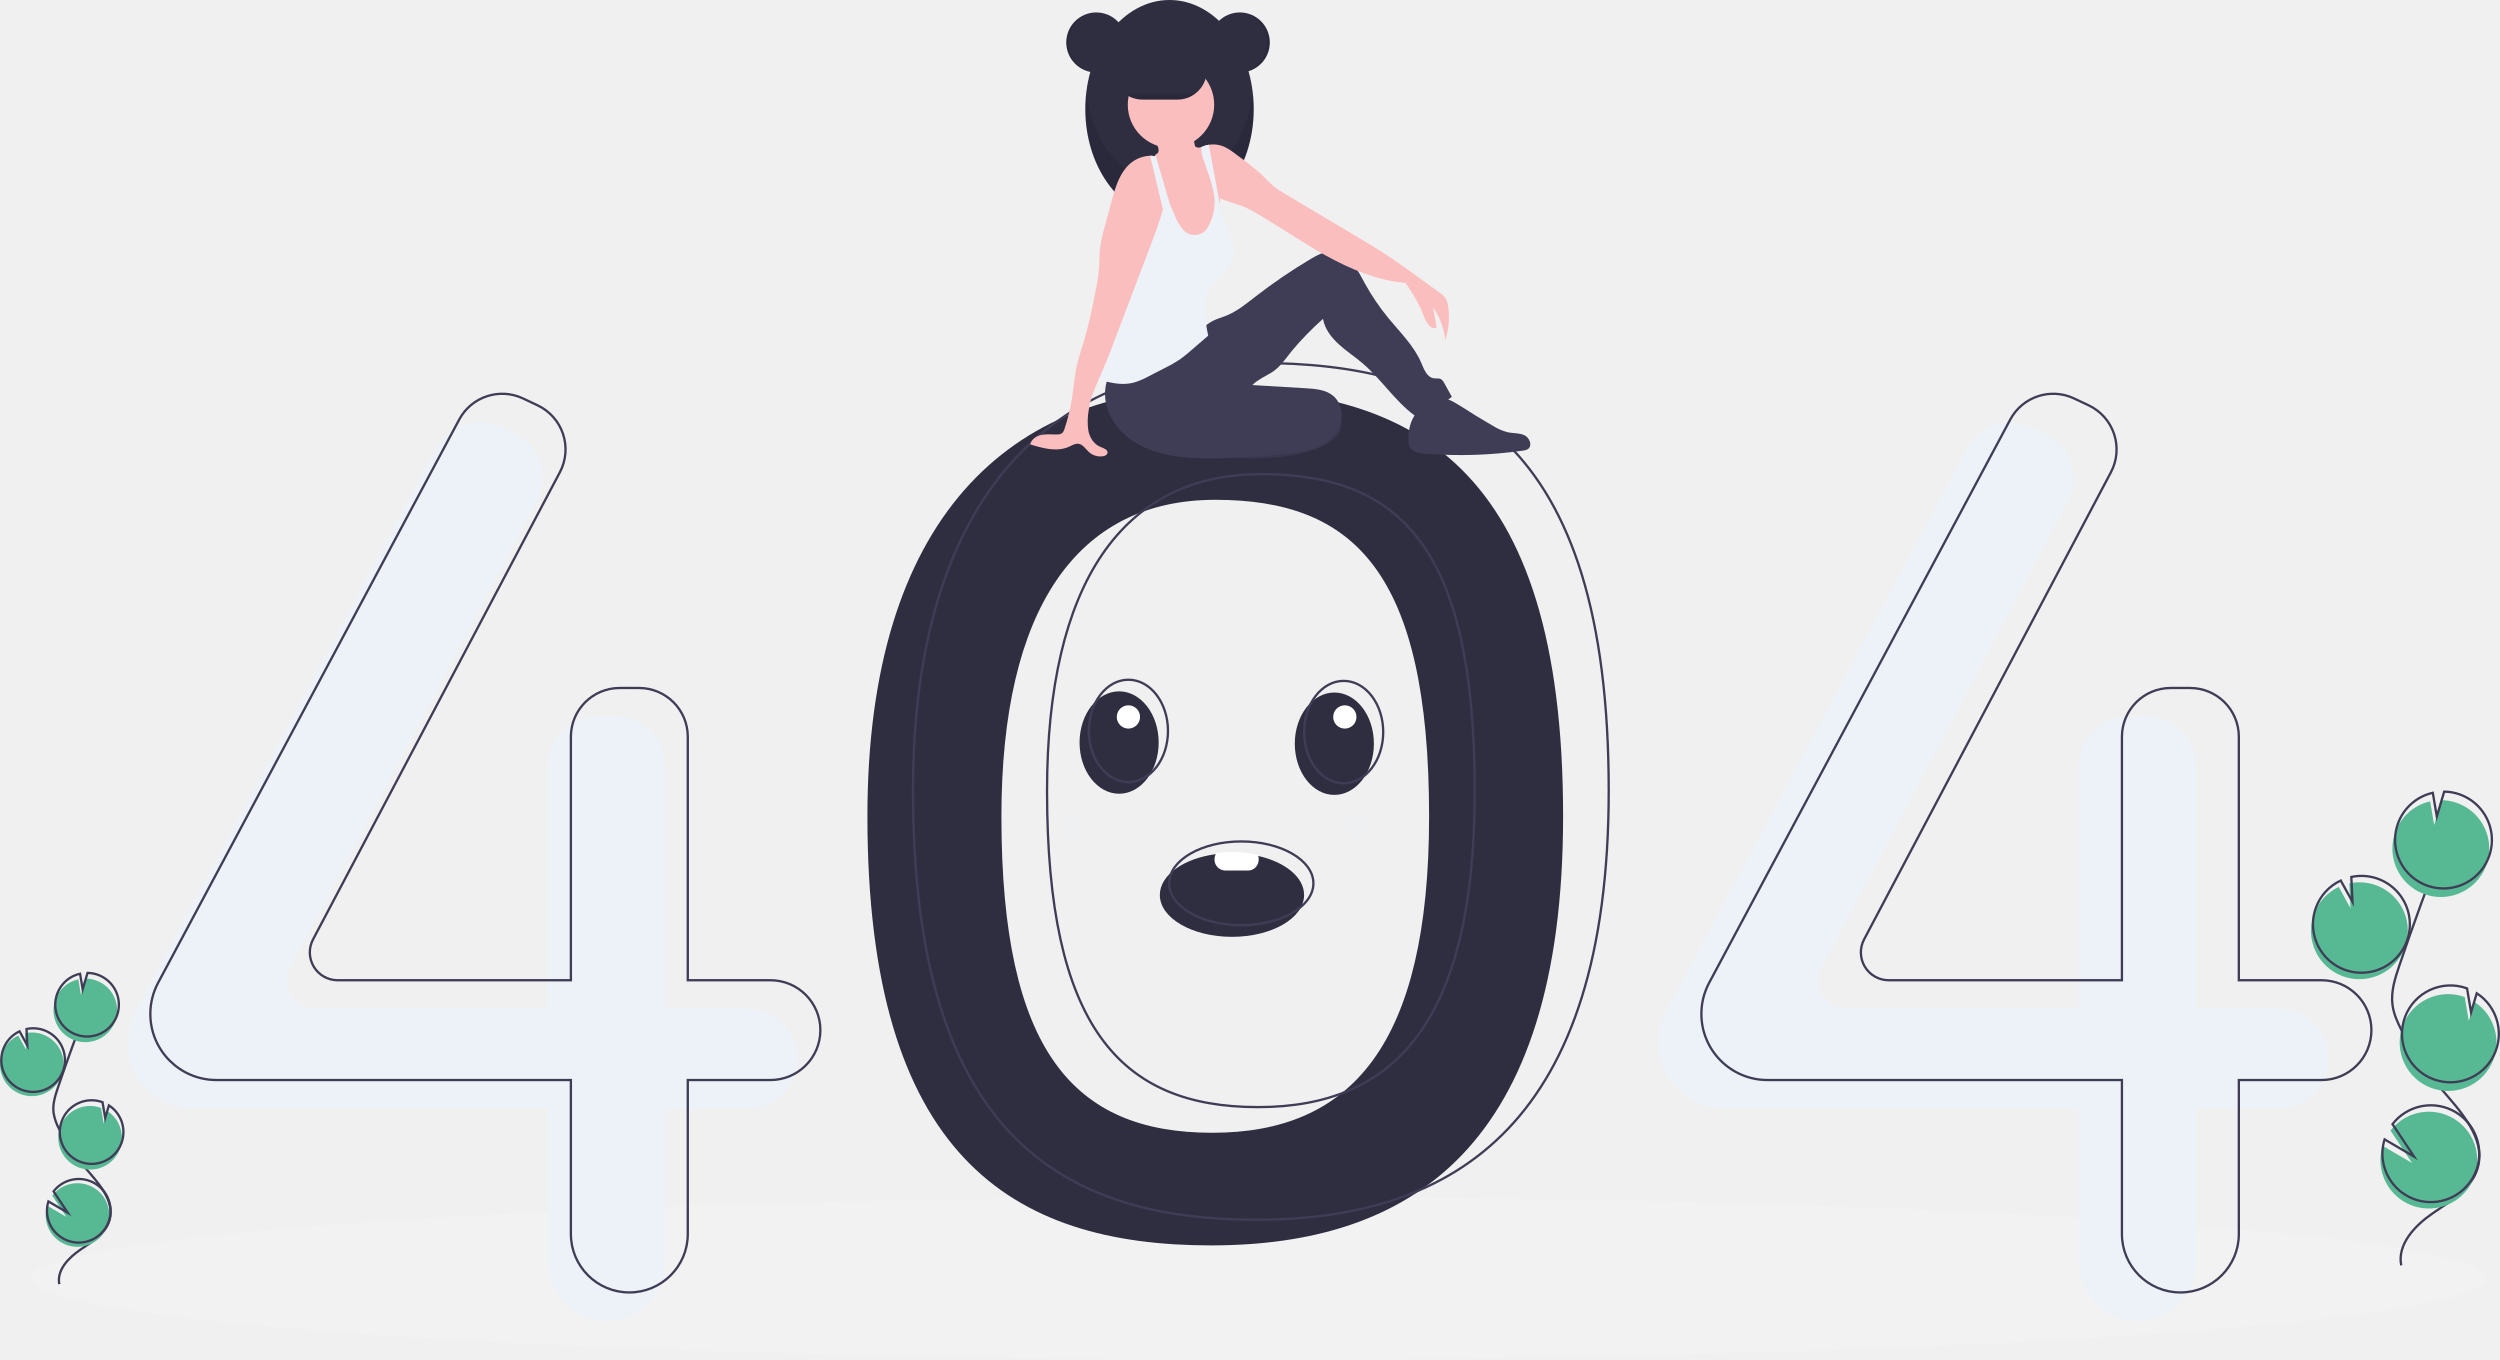
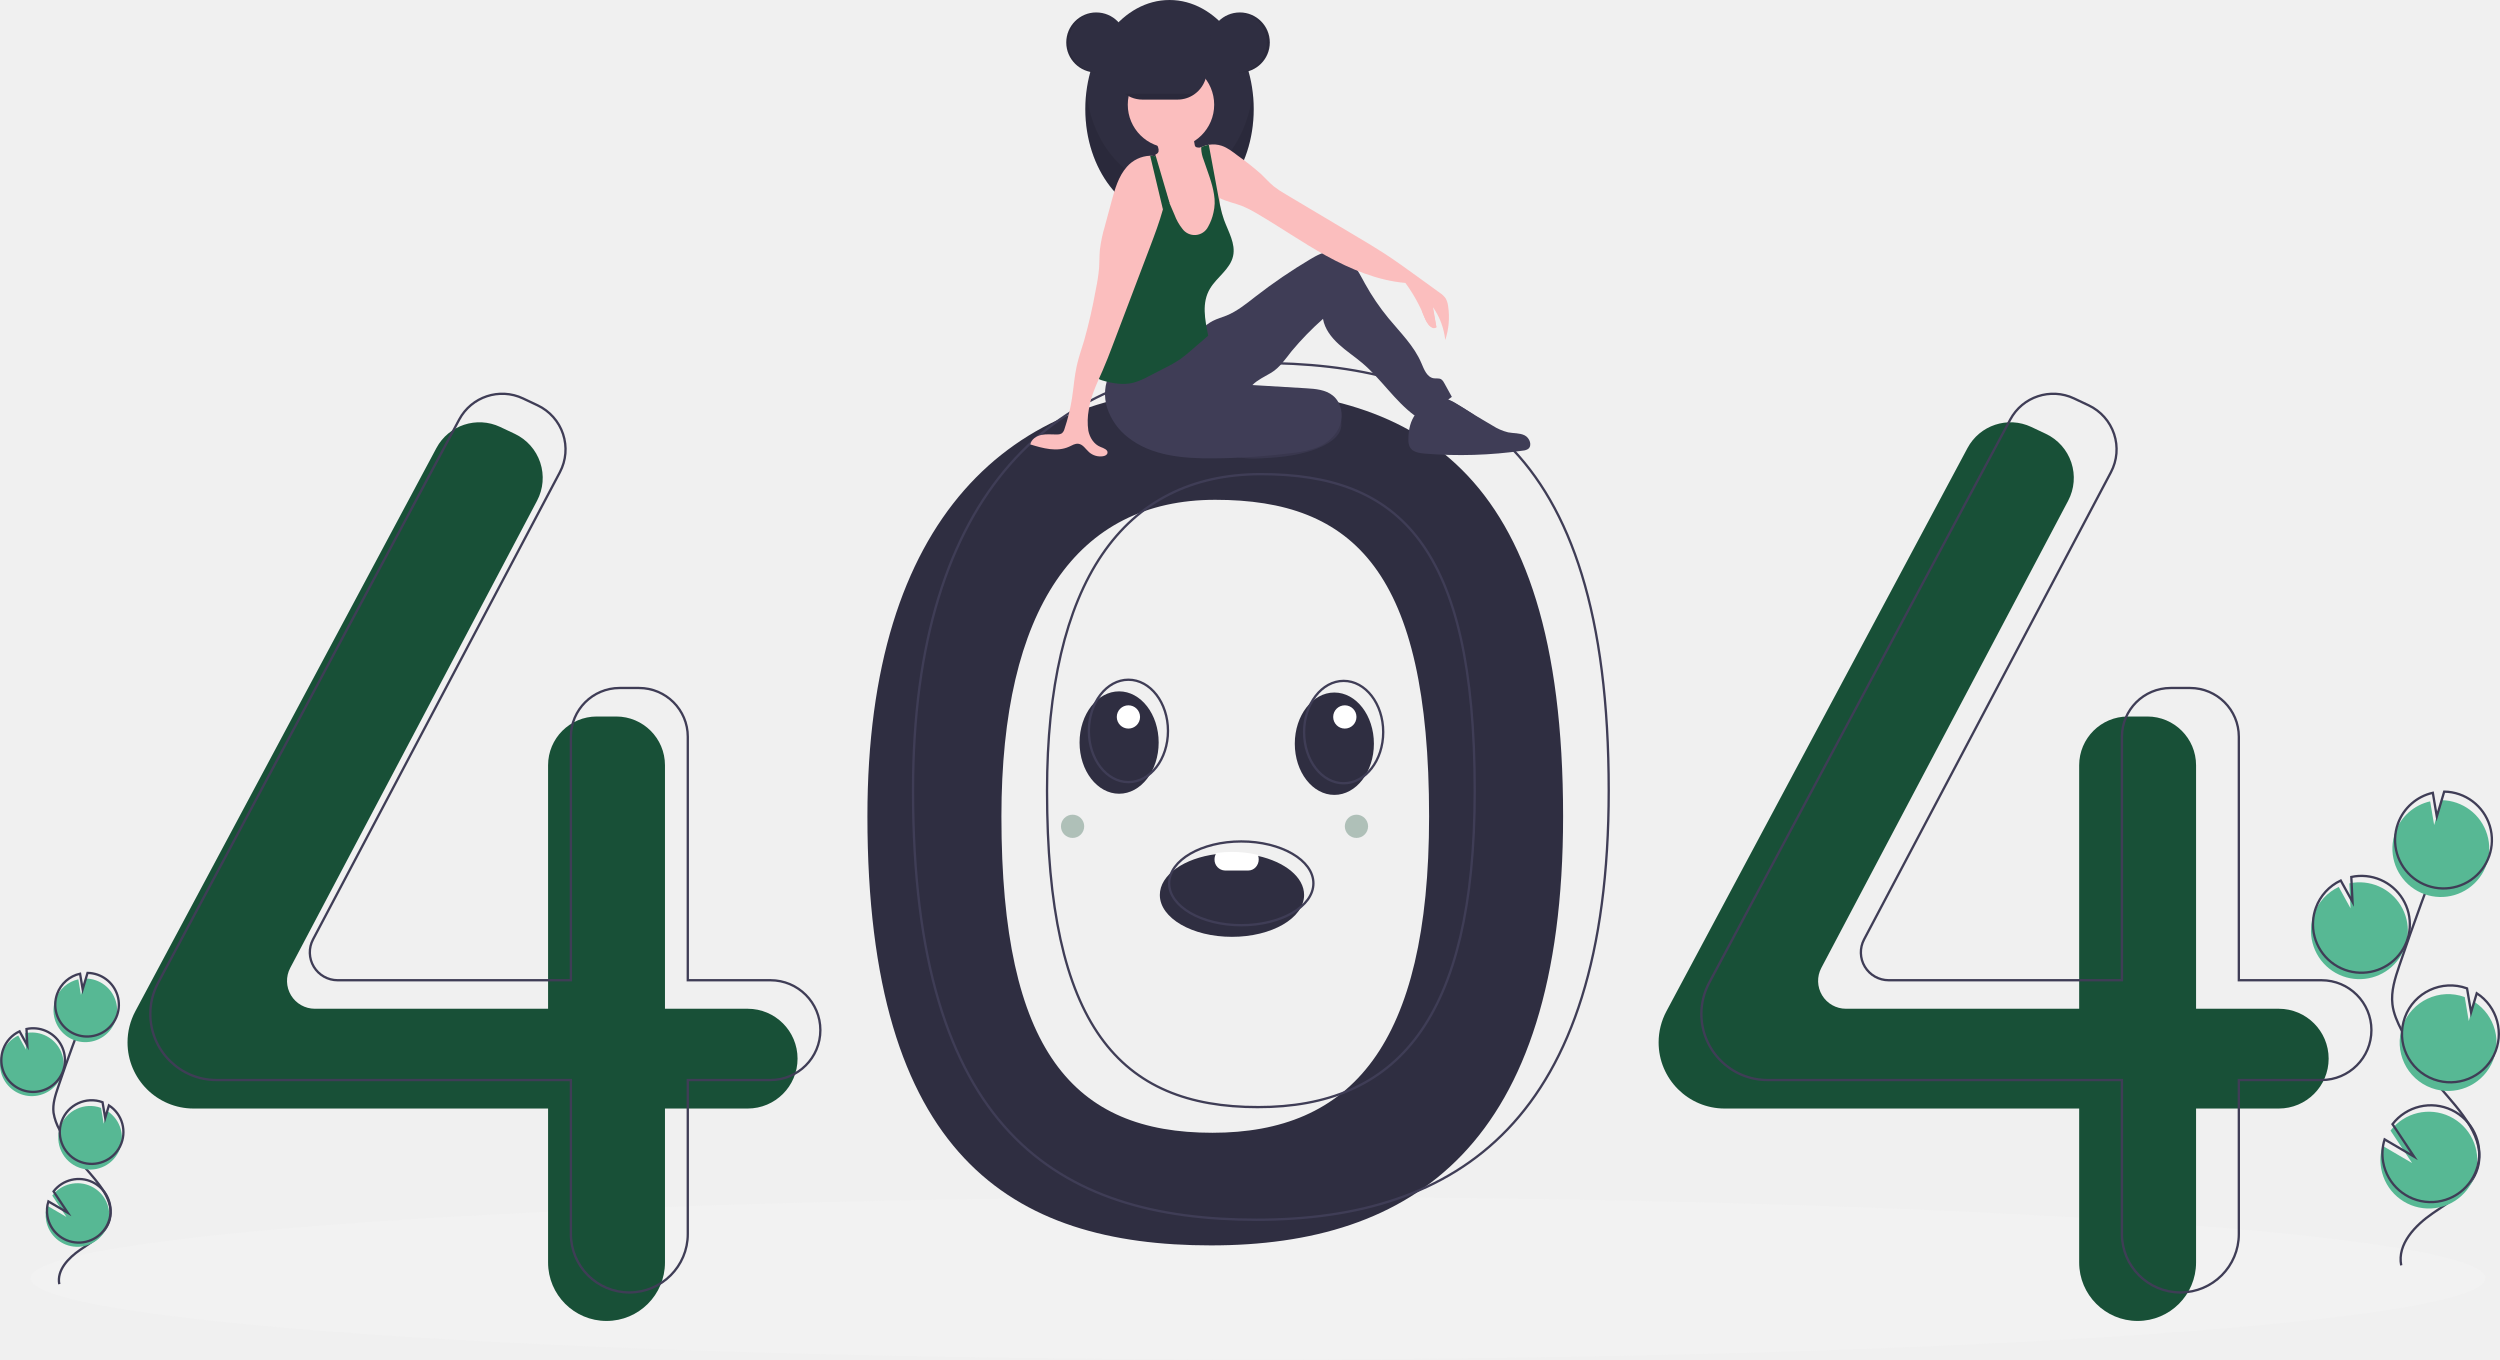
<svg xmlns="http://www.w3.org/2000/svg" id="fd59ce54-f850-4dfc-bc34-dd7d379d600e" data-name="Layer 1" width="1074.392" height="584.231" viewBox="0 0 1074.392 584.231">
  <ellipse cx="540.643" cy="549.309" rx="527.5" ry="34.922" fill="#f2f2f2" />
  <path d="M583.48,324.894c-85.944,0-147.651,55.139-147.651,183.798,0,145.813,61.707,184.411,147.651,184.411s151.327-42.274,151.327-184.411C734.807,356.753,669.424,324.894,583.48,324.894Zm.565,319.808c-59.527,0-90.626-34.923-90.626-135.916,0-89.112,32.372-136.105,91.899-136.105s91.899,30.868,91.899,136.105C677.217,607.234,643.572,644.703,584.045,644.703Z" transform="translate(-63.054 -157.8845)" fill="#2f2e41" />
-   <path d="M384.365,591.401H348.831V486.762A20.956,20.956,0,0,0,327.875,465.806h-8.326a20.956,20.956,0,0,0-20.956,20.956V591.401H198.363a11.963,11.963,0,0,1-10.578-17.552l106.082-200.78A20.956,20.956,0,0,0,284.287,344.33l-6.262-2.957a20.956,20.956,0,0,0-27.429,9.07L121.214,592.475a28.416,28.416,0,0,0-3.356,13.396v0a28.416,28.416,0,0,0,28.416,28.416H298.593v66.167a25.119,25.119,0,0,0,25.119,25.119h0a25.119,25.119,0,0,0,25.119-25.119V634.287h35.534a21.443,21.443,0,0,0,21.443-21.443v0A21.443,21.443,0,0,0,384.365,591.401Z" transform="translate(-63.054 -157.8845)" fill="#edf2f9" />
-   <path d="M1042.362,591.401h-35.534V486.762A20.956,20.956,0,0,0,985.872,465.806h-8.326a20.956,20.956,0,0,0-20.956,20.956V591.401H856.359a11.963,11.963,0,0,1-10.578-17.552L951.864,373.069A20.956,20.956,0,0,0,942.284,344.33l-6.262-2.957a20.956,20.956,0,0,0-27.429,9.07L779.211,592.475a28.416,28.416,0,0,0-3.356,13.396v0a28.416,28.416,0,0,0,28.416,28.416H956.589v66.167a25.119,25.119,0,0,0,25.119,25.119h0a25.119,25.119,0,0,0,25.119-25.119V634.287h35.534a21.443,21.443,0,0,0,21.443-21.443v0A21.443,21.443,0,0,0,1042.362,591.401Z" transform="translate(-63.054 -157.8845)" fill="#edf2f9" />
+   <path d="M384.365,591.401H348.831V486.762A20.956,20.956,0,0,0,327.875,465.806h-8.326a20.956,20.956,0,0,0-20.956,20.956V591.401H198.363a11.963,11.963,0,0,1-10.578-17.552l106.082-200.78A20.956,20.956,0,0,0,284.287,344.33l-6.262-2.957a20.956,20.956,0,0,0-27.429,9.07L121.214,592.475a28.416,28.416,0,0,0-3.356,13.396v0a28.416,28.416,0,0,0,28.416,28.416H298.593v66.167a25.119,25.119,0,0,0,25.119,25.119h0a25.119,25.119,0,0,0,25.119-25.119V634.287h35.534a21.443,21.443,0,0,0,21.443-21.443v0A21.443,21.443,0,0,0,384.365,591.401Z" transform="translate(-63.054 -157.8845)" fill="#185037" />
+   <path d="M1042.362,591.401h-35.534V486.762A20.956,20.956,0,0,0,985.872,465.806h-8.326a20.956,20.956,0,0,0-20.956,20.956V591.401H856.359a11.963,11.963,0,0,1-10.578-17.552L951.864,373.069A20.956,20.956,0,0,0,942.284,344.33l-6.262-2.957a20.956,20.956,0,0,0-27.429,9.07L779.211,592.475a28.416,28.416,0,0,0-3.356,13.396v0a28.416,28.416,0,0,0,28.416,28.416H956.589v66.167a25.119,25.119,0,0,0,25.119,25.119h0a25.119,25.119,0,0,0,25.119-25.119V634.287h35.534a21.443,21.443,0,0,0,21.443-21.443v0A21.443,21.443,0,0,0,1042.362,591.401Z" transform="translate(-63.054 -157.8845)" fill="#185037" />
  <path d="M394.168,579.148H358.634V474.509a20.956,20.956,0,0,0-20.956-20.956h-8.326a20.956,20.956,0,0,0-20.956,20.956V579.148H208.165a11.963,11.963,0,0,1-10.578-17.552L303.67,360.816a20.956,20.956,0,0,0-9.58-28.739l-6.262-2.957a20.956,20.956,0,0,0-27.429,9.07L131.017,580.222a28.416,28.416,0,0,0-3.356,13.396v0a28.416,28.416,0,0,0,28.416,28.416H308.395v66.167a25.119,25.119,0,0,0,25.119,25.119h0a25.119,25.119,0,0,0,25.119-25.119V622.034h35.534a21.443,21.443,0,0,0,21.443-21.443v0A21.443,21.443,0,0,0,394.168,579.148Z" transform="translate(-63.054 -157.8845)" fill="none" stroke="#3f3d56" stroke-miterlimit="10" />
  <path d="M1060.742,579.148h-35.534V474.509a20.956,20.956,0,0,0-20.956-20.956H995.925a20.956,20.956,0,0,0-20.956,20.956V579.148H874.739a11.963,11.963,0,0,1-10.578-17.552L970.244,360.816a20.956,20.956,0,0,0-9.58-28.739l-6.262-2.957a20.956,20.956,0,0,0-27.429,9.07L797.59,580.222a28.416,28.416,0,0,0-3.356,13.396v0a28.416,28.416,0,0,0,28.416,28.416H974.969v66.167a25.119,25.119,0,0,0,25.119,25.119h0a25.119,25.119,0,0,0,25.119-25.119V622.034h35.534a21.443,21.443,0,0,0,21.443-21.443v0A21.443,21.443,0,0,0,1060.742,579.148Z" transform="translate(-63.054 -157.8845)" fill="none" stroke="#3f3d56" stroke-miterlimit="10" />
  <path d="M603.085,313.866c-85.944,0-147.651,55.139-147.651,183.798,0,145.813,61.707,184.411,147.651,184.411s151.327-42.274,151.327-184.411C754.412,345.725,689.029,313.866,603.085,313.866Zm.565,319.808c-59.527,0-90.626-34.923-90.626-135.916,0-89.112,32.372-136.105,91.899-136.105s91.899,30.868,91.899,136.105C696.822,596.206,663.177,633.675,603.65,633.675Z" transform="translate(-63.054 -157.8845)" fill="none" stroke="#3f3d56" stroke-miterlimit="10" />
  <circle cx="471.141" cy="18.25" r="12.901" fill="#2f2e41" />
  <ellipse cx="502.607" cy="46.885" rx="36.186" ry="46.885" fill="#2f2e41" />
  <path d="M565.661,237.494c-18.128,0-33.141-17.271-35.776-39.805a60.976,60.976,0,0,0-.41,7.08c0,25.894,16.201,46.885,36.186,46.885s36.186-20.991,36.186-46.885a60.976,60.976,0,0,0-.41-7.08C598.803,220.224,583.789,237.494,565.661,237.494Z" transform="translate(-63.054 -157.8845)" opacity="0.1" />
  <path d="M639.296,342.073c-.777,3.193-4.128,5.751-7.839,7.538-7.802,3.757-17.425,4.878-26.76,5.254a45.176,45.176,0,0,1-7.144-.132,20.537,20.537,0,0,1-12.251-5.631,1.681,1.681,0,0,1,.044-2.844c4.969-5.459,13.262-8.806,21.616-11.216,6.334-1.827,17.381-6.561,24.29-5.922C637.944,329.739,640.277,338.041,639.296,342.073Z" transform="translate(-63.054 -157.8845)" fill="#3f3d56" />
  <path d="M639.296,342.073c-.777,3.193-4.128,5.751-7.839,7.538-7.802,3.757-17.425,4.878-26.76,5.254a45.176,45.176,0,0,1-7.144-.132,20.537,20.537,0,0,1-12.251-5.631,1.681,1.681,0,0,1,.044-2.844c4.969-5.459,13.262-8.806,21.616-11.216,6.334-1.827,17.381-6.561,24.29-5.922C637.944,329.739,640.277,338.041,639.296,342.073Z" transform="translate(-63.054 -157.8845)" opacity="0.1" />
  <path d="M540.098,318.206a19.77,19.77,0,0,0-1.199,15.075,26.339,26.339,0,0,0,8.829,12.497c10.095,8.092,23.988,9.205,36.925,9.093a284.649,284.649,0,0,0,33.905-2.324,40.538,40.538,0,0,0,11.001-2.554c4.222-1.827,7.933-5.178,9.436-9.526s.436-9.672-3.134-12.574c-3.137-2.55-7.463-2.9-11.498-3.143l-23.088-1.387c2.281-2.308,5.318-3.614,8.096-5.292,3.685-2.226,6.134-5.965,8.813-9.335a129.001,129.001,0,0,1,13.439-13.817c.751,4.31,3.478,7.85,6.687,10.824s6.908,5.368,10.244,8.2c8.079,6.858,13.896,16.167,22.392,22.5a43.829,43.829,0,0,0,16.049-8.012l-3.302-5.981a3.94,3.94,0,0,0-1.245-1.553c-.935-.575-2.14-.279-3.225-.441-2.901-.435-4.168-3.784-5.306-6.487-3.125-7.422-9.108-13.18-14.218-19.404a98.009,98.009,0,0,1-9.996-14.723c-1.717-3.102-3.288-6.331-5.617-9.003s-5.594-4.773-9.139-4.781c-3.132-.007-6.021,1.584-8.714,3.183a230.477,230.477,0,0,0-23.63,16.099c-3.944,3.062-7.863,6.296-12.489,8.174-1.947.79-4,1.331-5.869,2.292-3.273,1.684-5.757,4.534-8.431,7.064C566.277,311.892,553.219,317.738,540.098,318.206Z" transform="translate(-63.054 -157.8845)" fill="#3f3d56" />
  <path d="M588.374,253.983a23.774,23.774,0,0,1-1.734,8.033,10.045,10.045,0,0,1-5.768,5.573,12.375,12.375,0,0,1-5.623.182,10.882,10.882,0,0,1-4.582-1.561c-2.165-1.488-3.244-4.144-3.637-6.743-.393-2.596-.217-5.249-.469-7.863a42.944,42.944,0,0,0-1.202-6.255c-.17-.683-.343-1.362-.513-2.042-.167-.68-.33-1.359-.481-2.039-.138-.639-.267-1.281-.378-1.926-.091-.544-.173-1.092-.233-1.643a18.423,18.423,0,0,0-.809-4.811,14.607,14.607,0,0,0-1.687-2.854c-.286-.409-.563-.818-.818-1.243a5.89,5.89,0,0,1-.972-3.748,3.286,3.286,0,0,1,.148-.601c.025-.076.053-.151.085-.223A1.802,1.802,0,0,0,560.932,223.07a3.433,3.433,0,0,0-.148-1.778,11.318,11.318,0,0,0-.96-2.288c-.264-.478-1.161-1.34-1.167-1.888-.013-1.101,2.14-1.989,3.011-2.423a16.796,16.796,0,0,1,8.597-1.743c1.904.129,3.968.714,5.019,2.31.944,1.438.818,3.301,1.221,4.972a1.471,1.471,0,0,0,.299.664,1.341,1.341,0,0,0,.739.34,4.549,4.549,0,0,0,1.416.057h.003a2.931,2.931,0,0,0,.371-.054,4.957,4.957,0,0,0,2.033-.878q.585-.156,1.18-.255a.251.251,0,0,0,.047-.009c1.576,4.975,1.781,10.308,3.071,15.374.639,2.52,1.554,5.009,1.683,7.602.009.113.013.23.016.346.019.834-.047,1.674-.013,2.505a6.981,6.981,0,0,0,.126,1.114,15.611,15.611,0,0,0,.525,1.743l.009.028c.06.183.116.368.164.554.035.135.066.267.091.403l.003.009A14.938,14.938,0,0,1,588.374,253.983Z" transform="translate(-63.054 -157.8845)" fill="#fbbebe" />
  <circle cx="503.237" cy="44.997" r="18.565" fill="#fbbebe" />
  <path d="M684.157,304.033a30.445,30.445,0,0,0-5.236-14.103q.722,4.295,1.447,8.587a3.214,3.214,0,0,1-3.367-1.035,10.337,10.337,0,0,1-1.765-3.276,67.466,67.466,0,0,0-8.21-14.736c-11.819-.985-23.502-5.884-33.896-11.595-10.396-5.708-20.126-12.552-30.384-18.502a43.573,43.573,0,0,0-5.544-2.832c-3.21-1.287-6.812-1.954-9.855-3.468-.204-.101-.409-.208-.61-.318a12.578,12.578,0,0,1-1.945-1.306,10.344,10.344,0,0,1-.931-.856,20.351,20.351,0,0,1-3.559-5.953c-1.633-3.612-2.215-7.97-3.845-11.583a11.203,11.203,0,0,1,2.502-1.765h.003c.132-.069.264-.135.4-.198a11.94,11.94,0,0,1,2.004-.733q.585-.156,1.18-.255a.251.251,0,0,0,.047-.009,11.566,11.566,0,0,1,5.491.434c2.587.875,4.767,2.621,6.941,4.273a114.02,114.02,0,0,1,10.148,8.049c1.794,1.718,3.43,3.606,5.359,5.167a42.144,42.144,0,0,0,5.057,3.351q15.656,9.327,31.315,18.65c3.534,2.105,7.07,4.21,10.526,6.438,5.249,3.386,10.308,7.055,15.365,10.721q4.47,3.238,8.936,6.479a9.728,9.728,0,0,1,2.533,2.341,8.472,8.472,0,0,1,1.123,3.433A31.387,31.387,0,0,1,684.157,304.033Z" transform="translate(-63.054 -157.8845)" fill="#fbbebe" />
-   <path d="M592.977,267.944c-1.252,5.617-6.929,9.012-9.896,13.946-3.688,6.123-2.184,13.241-.799,20.255q-3.795,3.271-7.593,6.542c-1.397,1.199-2.794,2.404-4.298,3.464a57.351,57.351,0,0,1-6.86,3.94q-3.361,1.728-6.721,3.458a32.128,32.128,0,0,1-6.58,2.788c-4.415,1.133-9.103.34-13.471-.972a6.088,6.088,0,0,1-1.473-.601,2.394,2.394,0,0,1-.699-.632,3.911,3.911,0,0,1-.444-2.539c.444-7.351,2.24-14.547,4.031-21.69a85.26,85.26,0,0,1,3.848-12.577,85.077,85.077,0,0,1,5.415-10.151,68.368,68.368,0,0,1,7.929-11.514,18.479,18.479,0,0,0,3.675-4.739c1.117-2.549.686-5.472.913-8.247a17.148,17.148,0,0,1,1.633-6.007v-.003a17.093,17.093,0,0,1,1.743-2.882q.458,1.067.916,2.13.302.699.598,1.394.387.897.768,1.787,1.1,2.558,2.196,5.113a21.59,21.59,0,0,0,3.335,5.944,6.499,6.499,0,0,0,11.123-.853,21.261,21.261,0,0,0,2.272-6.013,19.215,19.215,0,0,0,.252-7.835c-.758-5.009-2.889-10.126-4.437-14.78a14.945,14.945,0,0,1-1.079-4.871,3.351,3.351,0,0,1,.057-.56c.009-.047.019-.098.028-.145a11.94,11.94,0,0,1,2.004-.733q.585-.156,1.18-.255,2.044,11.064,4.094,22.127c.032.173.066.346.098.522.195,1.057.393,2.115.614,3.169.198.957.412,1.91.651,2.857l.009.028c.082.321.167.639.255.957l.003.009c.242.868.513,1.731.818,2.58C590.938,257.475,594.164,262.629,592.977,267.944Z" transform="translate(-63.054 -157.8845)" fill="#edf2f9" />
+   <path d="M592.977,267.944c-1.252,5.617-6.929,9.012-9.896,13.946-3.688,6.123-2.184,13.241-.799,20.255q-3.795,3.271-7.593,6.542c-1.397,1.199-2.794,2.404-4.298,3.464a57.351,57.351,0,0,1-6.86,3.94q-3.361,1.728-6.721,3.458a32.128,32.128,0,0,1-6.58,2.788c-4.415,1.133-9.103.34-13.471-.972a6.088,6.088,0,0,1-1.473-.601,2.394,2.394,0,0,1-.699-.632,3.911,3.911,0,0,1-.444-2.539c.444-7.351,2.24-14.547,4.031-21.69a85.26,85.26,0,0,1,3.848-12.577,85.077,85.077,0,0,1,5.415-10.151,68.368,68.368,0,0,1,7.929-11.514,18.479,18.479,0,0,0,3.675-4.739c1.117-2.549.686-5.472.913-8.247a17.148,17.148,0,0,1,1.633-6.007v-.003a17.093,17.093,0,0,1,1.743-2.882q.458,1.067.916,2.13.302.699.598,1.394.387.897.768,1.787,1.1,2.558,2.196,5.113a21.59,21.59,0,0,0,3.335,5.944,6.499,6.499,0,0,0,11.123-.853,21.261,21.261,0,0,0,2.272-6.013,19.215,19.215,0,0,0,.252-7.835c-.758-5.009-2.889-10.126-4.437-14.78a14.945,14.945,0,0,1-1.079-4.871,3.351,3.351,0,0,1,.057-.56c.009-.047.019-.098.028-.145a11.94,11.94,0,0,1,2.004-.733q.585-.156,1.18-.255,2.044,11.064,4.094,22.127c.032.173.066.346.098.522.195,1.057.393,2.115.614,3.169.198.957.412,1.91.651,2.857l.009.028c.082.321.167.639.255.957l.003.009c.242.868.513,1.731.818,2.58C590.938,257.475,594.164,262.629,592.977,267.944Z" transform="translate(-63.054 -157.8845)" fill="#185037" />
  <path d="M668.321,346.877a6.583,6.583,0,0,0,.61,3.143c1.162,2.124,3.95,2.606,6.362,2.805a188.377,188.377,0,0,0,42.266-1.288,4.886,4.886,0,0,0,2.151-.668c1.99-1.395.763-4.795-1.41-5.884s-4.751-.826-7.135-1.297a22.479,22.479,0,0,1-6.678-2.896q-7.252-4.167-14.293-8.688c-2.795-1.795-6.093-3.71-9.24-2.646C672.43,332.343,668.265,337.681,668.321,346.877Z" transform="translate(-63.054 -157.8845)" fill="#3f3d56" />
  <path d="M564.437,240.874v.003c-.022.132-.044.261-.072.39-.035.214-.076.431-.116.645-.39,1.998-.868,3.987-1.419,5.963-1.51,5.459-3.534,10.831-5.541,16.123q-8.081,21.287-16.164,42.577c-1.359,3.575-2.716,7.152-4.261,10.654-.516,1.167-1.048,2.344-1.576,3.534-1.894,4.257-3.713,8.653-4.317,13.184a27.45,27.45,0,0,0-.192,9.04c.604,2.97,2.407,5.872,5.23,6.97,1.378.538,3.351,1.259,2.974,2.69-.204.787-1.098,1.171-1.901,1.303a7.312,7.312,0,0,1-5.966-1.718c-1.507-1.337-2.665-3.417-4.67-3.641-1.388-.151-2.665.68-3.936,1.262-5.186,2.369-11.227.711-16.674-.972.428-2.206,2.643-3.66,4.843-4.1,2.199-.444,4.474-.129,6.718-.189a3.51,3.51,0,0,0,2.042-.525,3.705,3.705,0,0,0,1.101-1.882,78.964,78.964,0,0,0,3.213-13.147c.724-4.666,1.026-9.405,2.058-14.015.802-3.597,2.042-7.08,3.106-10.61a224.682,224.682,0,0,0,5.06-22.077,78.02,78.02,0,0,0,1.425-9.368c.179-2.612.094-5.236.346-7.838a60.888,60.888,0,0,1,2.111-9.997q1.444-5.348,2.885-10.689c1.425-5.271,2.955-10.746,6.567-14.843a13.962,13.962,0,0,1,10.028-4.789,9.882,9.882,0,0,1,2.13.23c.116.028.233.057.349.088a8.634,8.634,0,0,1,2.174.9c1.114-.708,1.68-.459,2.42.632a6.973,6.973,0,0,1,.881,3.795A52.424,52.424,0,0,1,564.437,240.874Z" transform="translate(-63.054 -157.8845)" fill="#fbbebe" />
-   <path d="M565.661,245.046l-.047.047-.255.255-2.53,2.527-1.24-5.208-4.251-17.854a9.882,9.882,0,0,1,2.13.23,3.286,3.286,0,0,1,.148-.601l.201.689,1.441,4.902,2.728,9.308.45,1.532v.003Z" transform="translate(-63.054 -157.8845)" fill="#edf2f9" />
+   <path d="M565.661,245.046l-.047.047-.255.255-2.53,2.527-1.24-5.208-4.251-17.854a9.882,9.882,0,0,1,2.13.23,3.286,3.286,0,0,1,.148-.601l.201.689,1.441,4.902,2.728,9.308.45,1.532v.003Z" transform="translate(-63.054 -157.8845)" fill="#185037" />
  <path d="M581.715,188.087a12.582,12.582,0,0,1-3.7,8.896,12.314,12.314,0,0,1-1.36,1.176,12.528,12.528,0,0,1-7.536,2.524H554.023a12.59,12.59,0,0,1,0-25.18h15.096A12.629,12.629,0,0,1,581.715,188.087Z" transform="translate(-63.054 -157.8845)" fill="#2f2e41" />
  <circle cx="532.815" cy="18.25" r="12.901" fill="#2f2e41" />
  <path d="M595.554,163.234c-.158,0-.315.006-.472.012a12.898,12.898,0,0,1,0,25.778c.157.006.314.012.472.012a12.901,12.901,0,1,0,0-25.802Z" transform="translate(-63.054 -157.8845)" opacity="0.1" />
  <path d="M534.195,163.234c.158,0,.315.006.472.012a12.898,12.898,0,0,0,0,25.778c-.157.006-.314.012-.472.012a12.901,12.901,0,0,1,0-25.802Z" transform="translate(-63.054 -157.8845)" opacity="0.1" />
  <path d="M576.655,198.159a12.528,12.528,0,0,1-7.536,2.524H554.023a12.528,12.528,0,0,1-7.536-2.524Z" transform="translate(-63.054 -157.8845)" opacity="0.1" />
  <path d="M674.14,291.64s3.252,9.372,6.229,6.876L677.996,286.267Z" transform="translate(-63.054 -157.8845)" fill="#fbbebe" />
  <path d="M1069.918,577.434a20.813,20.813,0,1,0,2.772-39.915l.521,10.712-5.068-9.18a20.734,20.734,0,0,0-10.684,11.723,20.408,20.408,0,0,0-1.197,5.63A20.809,20.809,0,0,0,1069.918,577.434Z" transform="translate(-63.054 -157.8845)" fill="#57b894" />
  <path d="M1094.995,701.678c-1.789-9.11,5.963-17.187,13.621-22.437s16.605-10.408,19.218-19.317c3.755-12.804-7.43-24.53-16.136-34.642a125.3,125.3,0,0,1-16.524-24.557c-1.811-3.533-3.476-7.225-3.952-11.166-.686-5.675,1.137-11.323,2.974-16.737q9.179-27.052,19.628-53.65" transform="translate(-63.054 -157.8845)" fill="none" stroke="#3f3d56" stroke-miterlimit="10" />
  <path d="M1070.775,574.676a20.813,20.813,0,1,0,2.772-39.915l.521,10.712-5.068-9.18a20.734,20.734,0,0,0-10.684,11.723,20.408,20.408,0,0,0-1.197,5.63A20.809,20.809,0,0,0,1070.775,574.676Z" transform="translate(-63.054 -157.8845)" fill="none" stroke="#3f3d56" stroke-miterlimit="10" />
  <path d="M1092.451,515.473a20.788,20.788,0,0,1,14.98-13.198l1.714,10.184,3.177-10.696a20.81,20.81,0,1,1-19.871,13.71Z" transform="translate(-63.054 -157.8845)" fill="#57b894" />
  <path d="M1093.594,511.795a20.788,20.788,0,0,1,14.98-13.198l1.714,10.184,3.177-10.696a20.81,20.81,0,1,1-19.871,13.71Z" transform="translate(-63.054 -157.8845)" fill="none" stroke="#3f3d56" stroke-miterlimit="10" />
  <path d="M1108.045,625.489a20.81,20.81,0,0,0,18.419-37.023l-2.441,8.219-1.731-10.304a.362.362,0,0,0-.053-.02,20.811,20.811,0,1,0-14.194,39.127Z" transform="translate(-63.054 -157.8845)" fill="#57b894" />
  <path d="M1109.035,621.764a20.81,20.81,0,0,0,18.419-37.023l-2.441,8.219-1.731-10.304a.362.362,0,0,0-.053-.02,20.811,20.811,0,1,0-14.194,39.127Z" transform="translate(-63.054 -157.8845)" fill="none" stroke="#3f3d56" stroke-miterlimit="10" />
  <path d="M1086.378,660.051a20.801,20.801,0,1,0,4.011-16.297l9.273,13.957-12.67-7.408A20.616,20.616,0,0,0,1086.378,660.051Z" transform="translate(-63.054 -157.8845)" fill="#57b894" />
  <path d="M1087.235,657.294a20.801,20.801,0,1,0,4.011-16.297l9.273,13.957-12.67-7.408A20.616,20.616,0,0,0,1087.235,657.294Z" transform="translate(-63.054 -157.8845)" fill="none" stroke="#3f3d56" stroke-miterlimit="10" />
  <path d="M72.061,628.133a13.674,13.674,0,1,0,1.821-26.225l.342,7.038-3.33-6.032a13.623,13.623,0,0,0-7.019,7.702,13.409,13.409,0,0,0-.787,3.699A13.672,13.672,0,0,0,72.061,628.133Z" transform="translate(-63.054 -157.8845)" fill="#57b894" />
  <path d="M88.538,709.763c-1.175-5.986,3.918-11.292,8.949-14.741s10.91-6.838,12.626-12.692c2.467-8.412-4.882-16.117-10.601-22.76A82.324,82.324,0,0,1,88.656,643.436a22.21,22.21,0,0,1-2.597-7.336c-.451-3.729.747-7.439,1.954-10.996q6.031-17.773,12.896-35.249" transform="translate(-63.054 -157.8845)" fill="none" stroke="#3f3d56" stroke-miterlimit="10" />
  <path d="M72.625,626.321a13.674,13.674,0,1,0,1.821-26.225l.342,7.038L71.458,601.103a13.623,13.623,0,0,0-7.019,7.702,13.409,13.409,0,0,0-.787,3.699A13.672,13.672,0,0,0,72.625,626.321Z" transform="translate(-63.054 -157.8845)" fill="none" stroke="#3f3d56" stroke-miterlimit="10" />
  <path d="M86.866,587.423a13.658,13.658,0,0,1,9.842-8.671l1.126,6.691,2.087-7.027a13.673,13.673,0,1,1-13.055,9.007Z" transform="translate(-63.054 -157.8845)" fill="#57b894" />
  <path d="M87.617,585.007a13.658,13.658,0,0,1,9.842-8.671l1.126,6.691L100.673,576a13.673,13.673,0,1,1-13.055,9.007Z" transform="translate(-63.054 -157.8845)" fill="none" stroke="#3f3d56" stroke-miterlimit="10" />
  <path d="M97.112,659.706a13.673,13.673,0,0,0,12.102-24.325l-1.604,5.4-1.137-6.77a.238.238,0,0,0-.035-.013,13.673,13.673,0,1,0-9.326,25.707Z" transform="translate(-63.054 -157.8845)" fill="#57b894" />
  <path d="M97.762,657.259a13.673,13.673,0,0,0,12.102-24.325l-1.604,5.4-1.137-6.77a.238.238,0,0,0-.035-.013,13.673,13.673,0,1,0-9.326,25.707Z" transform="translate(-63.054 -157.8845)" fill="none" stroke="#3f3d56" stroke-miterlimit="10" />
  <path d="M82.876,682.414a13.667,13.667,0,1,0,2.635-10.708l6.092,9.17-8.324-4.867A13.545,13.545,0,0,0,82.876,682.414Z" transform="translate(-63.054 -157.8845)" fill="#57b894" />
  <path d="M83.439,680.602a13.667,13.667,0,1,0,2.635-10.708l6.092,9.17-8.324-4.867A13.545,13.545,0,0,0,83.439,680.602Z" transform="translate(-63.054 -157.8845)" fill="none" stroke="#3f3d56" stroke-miterlimit="10" />
  <ellipse cx="480.946" cy="319.115" rx="17" ry="22" fill="#2f2e41" />
  <ellipse cx="573.446" cy="319.615" rx="17" ry="22" fill="#2f2e41" />
  <path d="M623.5,542.5c0,9.94-13.88,18-31,18s-31-8.06-31-18c0-8.61,10.41-15.81,24.32-17.57a50.104,50.104,0,0,1,6.68-.43,50.699,50.699,0,0,1,11.13,1.2C615.25,528.29,623.5,534.84,623.5,542.5Z" transform="translate(-63.054 -157.8845)" fill="#2f2e41" />
  <ellipse cx="484.946" cy="314.115" rx="17" ry="22" fill="none" stroke="#3f3d56" stroke-miterlimit="10" />
  <ellipse cx="577.446" cy="314.615" rx="17" ry="22" fill="none" stroke="#3f3d56" stroke-miterlimit="10" />
  <ellipse cx="533.446" cy="379.615" rx="31" ry="18" fill="none" stroke="#3f3d56" stroke-miterlimit="10" />
  <path d="M604,527.2a4.937,4.937,0,0,1-1.32,3.392A4.339,4.339,0,0,1,599.5,532h-10a4.664,4.664,0,0,1-4.5-4.8,4.905,4.905,0,0,1,.82-2.741A47.02,47.02,0,0,1,592.5,524a47.665,47.665,0,0,1,11.13,1.28A5.067,5.067,0,0,1,604,527.2Z" transform="translate(-63.054 -157.8845)" fill="#fff" />
  <circle cx="484.946" cy="308.115" r="5" fill="#fff" />
  <circle cx="577.946" cy="308.115" r="5" fill="#fff" />
-   <circle cx="582.946" cy="355.115" r="5" fill="#edf2f9" opacity="0.3" />
-   <circle cx="460.946" cy="355.115" r="5" fill="#edf2f9" opacity="0.3" />
+   <circle cx="582.946" cy="355.115" r="5" fill="#185037" opacity="0.3" />
+   <circle cx="460.946" cy="355.115" r="5" fill="#185037" opacity="0.3" />
</svg>
